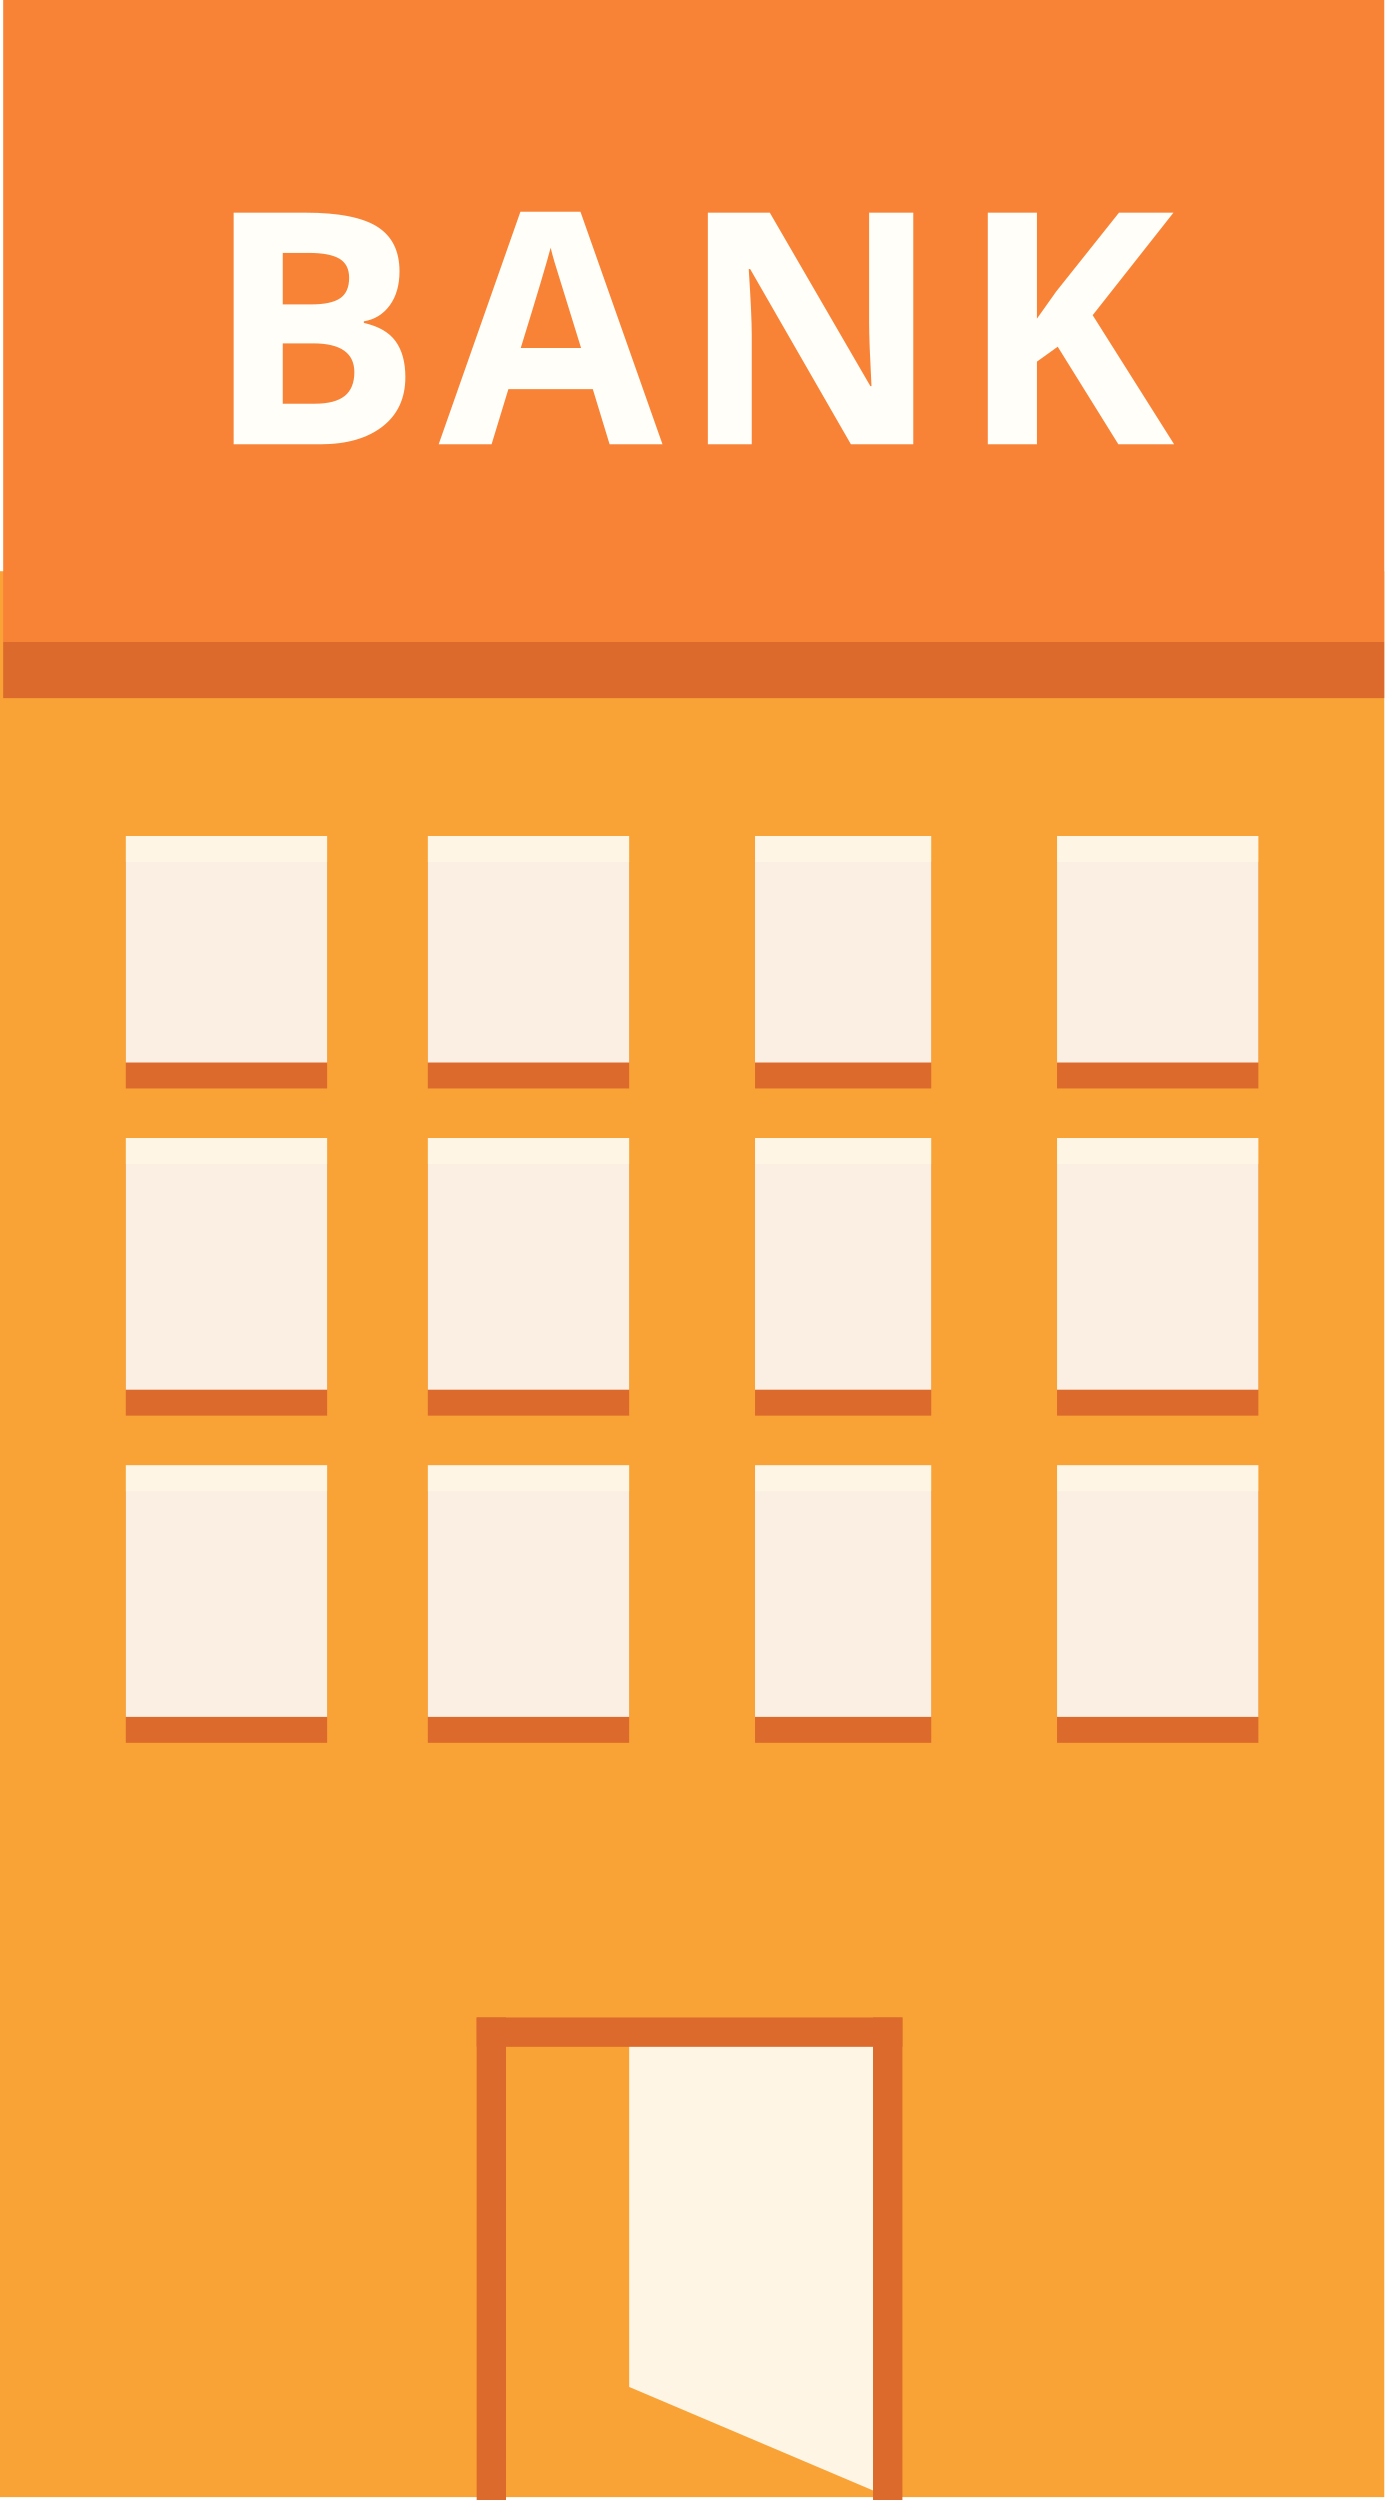
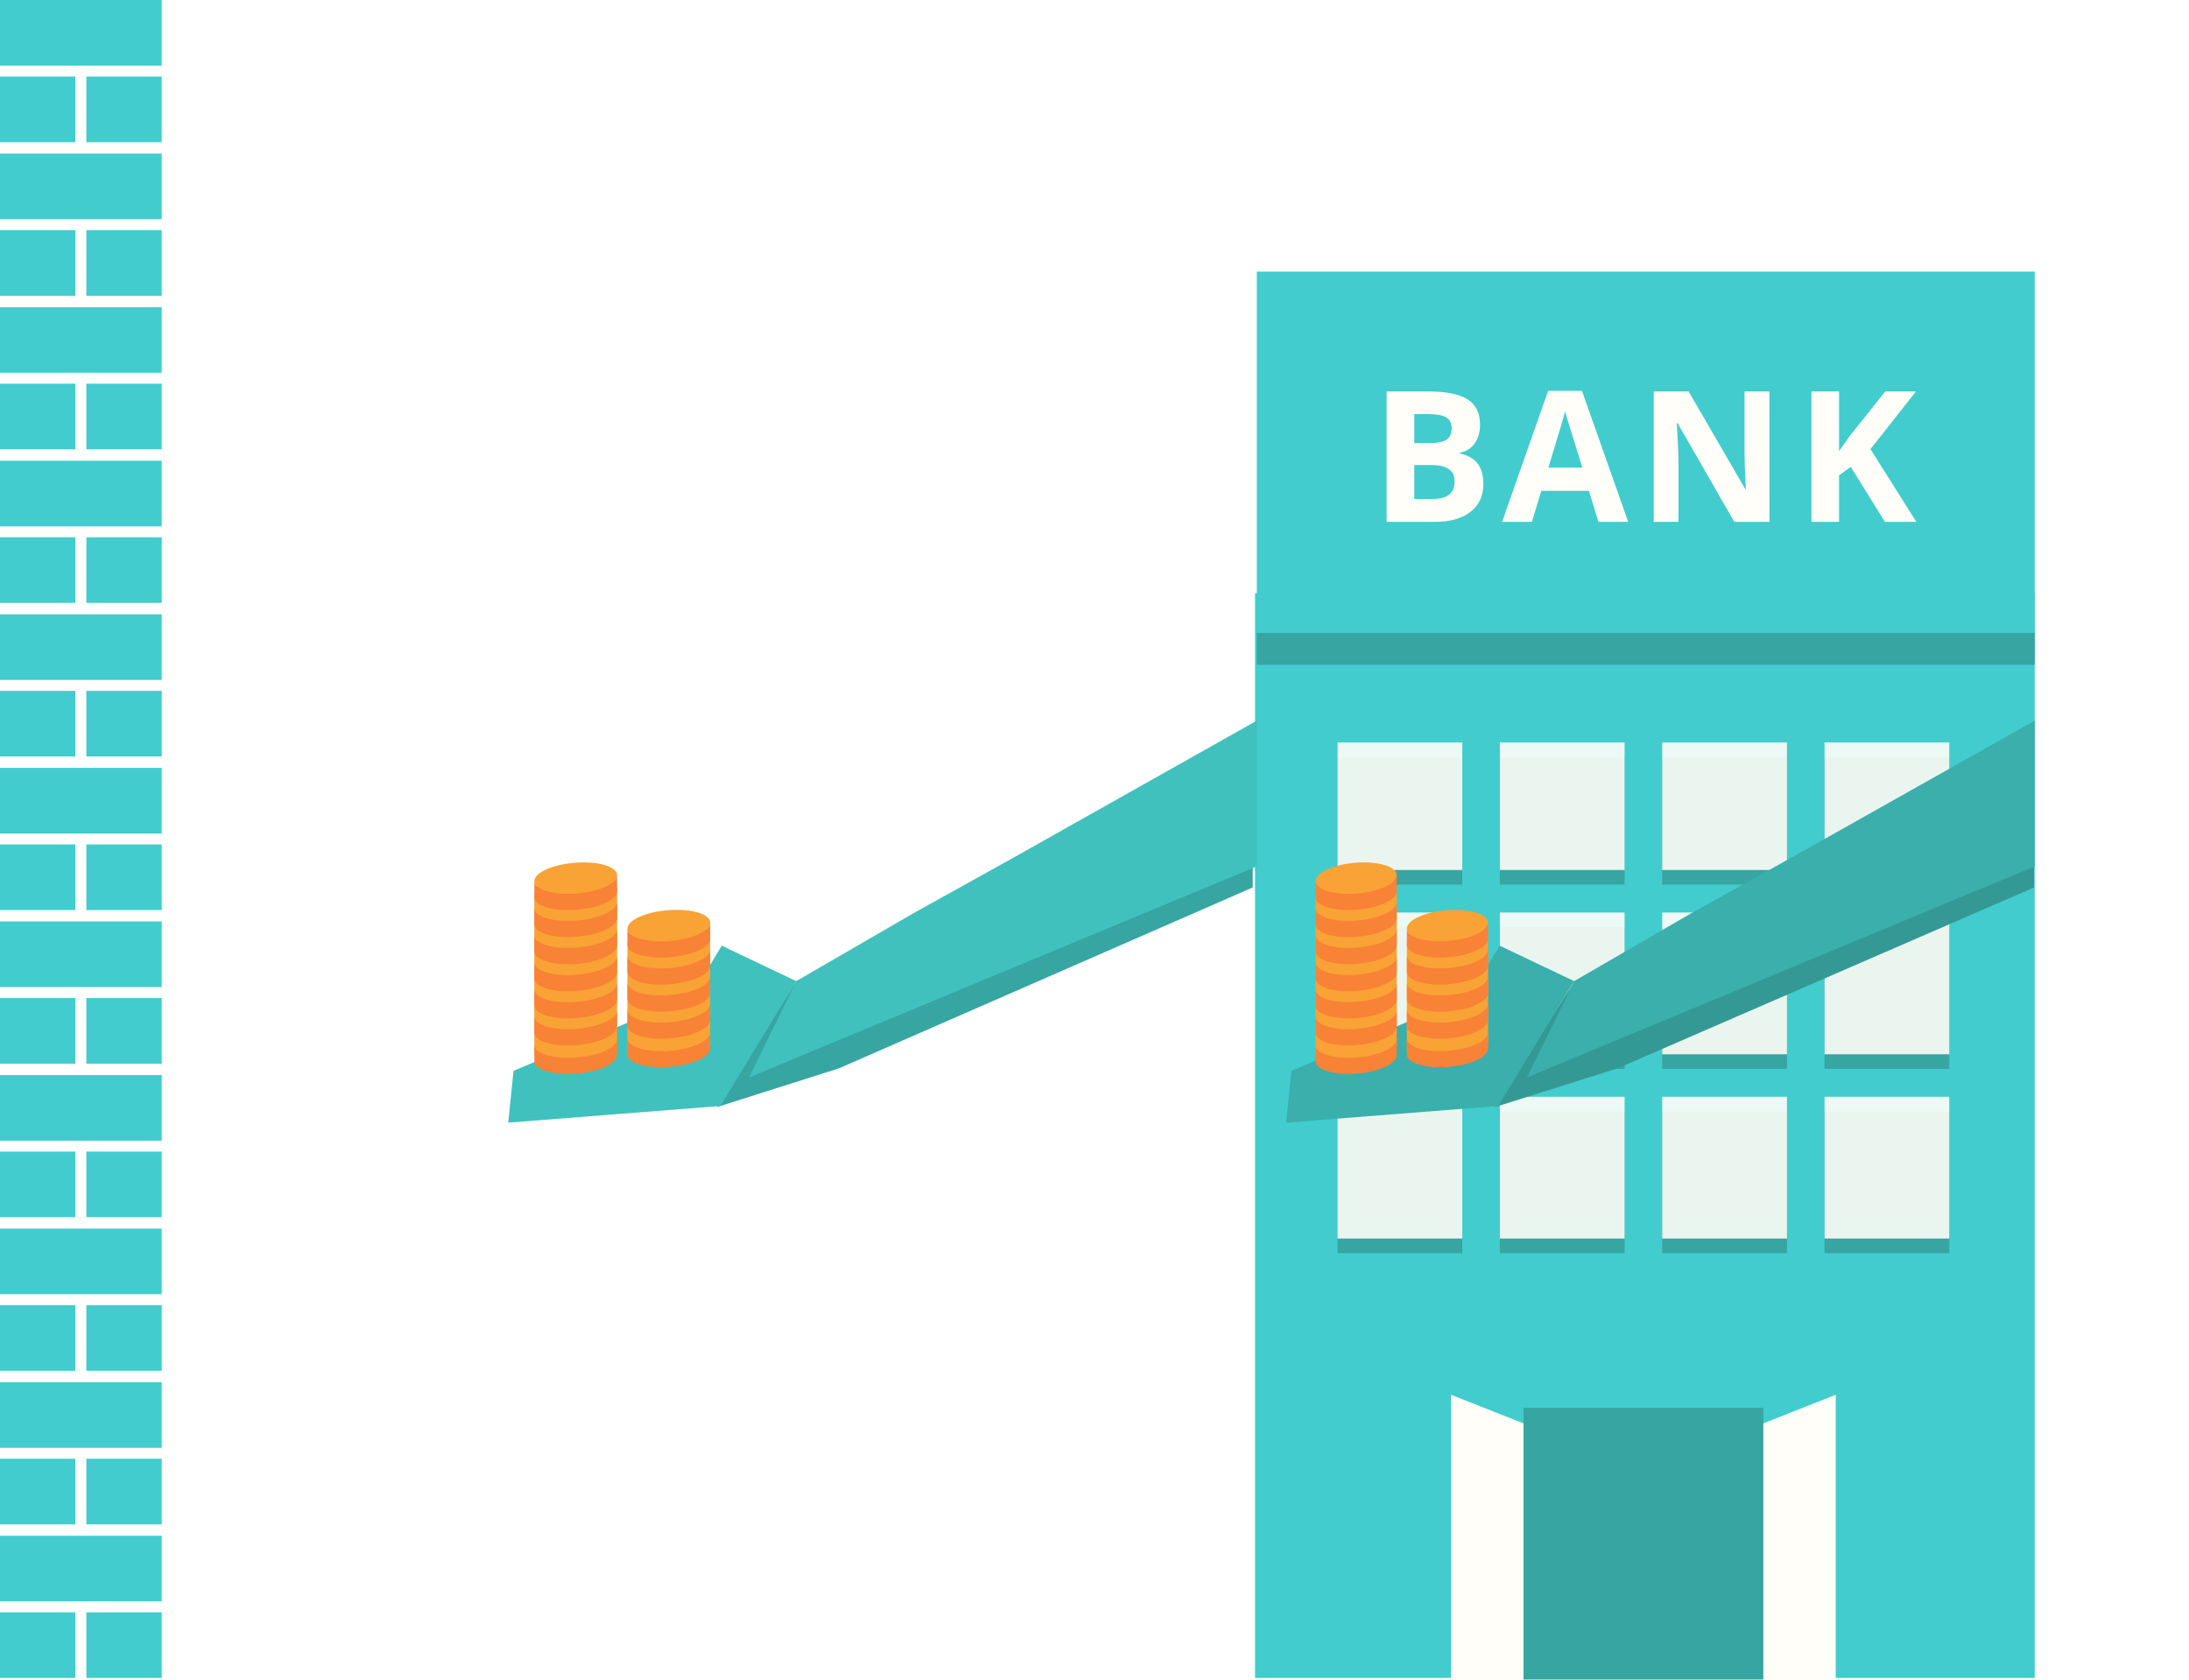
- <svg xmlns="http://www.w3.org/2000/svg" version="1.1" id="Layer_1" x="0px" y="0px" width="53.156px" height="96.001px" viewBox="0 0 53.156 96.001" enable-background="new 0 0 53.156 96.001" xml:space="preserve">
+ <svg xmlns="http://www.w3.org/2000/svg" version="1.1" id="Layer_1" x="0px" y="0px" width="149.236px" height="114.523px" viewBox="0 0 149.236 114.523" enable-background="new 0 0 149.236 114.523" xml:space="preserve">
  <g>
-     <path fill="#F9A235" d="M0,21.934V95.89h20.296H32.86h20.296V21.934H0z" />
-     <rect x="4.831" y="57.26" fill="#DB6A2C" width="7.731" height="9.665" />
-     <rect x="4.831" y="44.696" fill="#DB6A2C" width="7.731" height="9.665" />
-     <rect x="4.831" y="33.099" fill="#DB6A2C" width="7.731" height="8.698" />
-     <rect x="16.429" y="57.26" fill="#DB6A2C" width="7.731" height="9.665" />
-     <rect x="16.429" y="44.696" fill="#DB6A2C" width="7.731" height="9.665" />
-     <rect x="16.429" y="33.099" fill="#DB6A2C" width="7.731" height="8.698" />
-     <rect x="28.993" y="57.26" fill="#DB6A2C" width="6.766" height="9.665" />
-     <rect x="28.993" y="44.696" fill="#DB6A2C" width="6.766" height="9.665" />
-     <rect x="28.993" y="33.099" fill="#DB6A2C" width="6.766" height="8.698" />
-     <rect x="40.591" y="57.26" fill="#DB6A2C" width="7.731" height="9.665" />
-     <rect x="40.591" y="44.696" fill="#DB6A2C" width="7.731" height="9.665" />
-     <rect x="40.591" y="33.099" fill="#DB6A2C" width="7.731" height="8.698" />
-     <rect x="4.831" y="56.263" opacity="0.9" fill="#FFFEF8" width="7.731" height="9.666" />
-     <rect x="4.831" y="43.7" opacity="0.9" fill="#FFFEF8" width="7.731" height="9.665" />
-     <rect x="4.831" y="32.102" opacity="0.9" fill="#FFFEF8" width="7.731" height="8.699" />
-     <rect x="16.429" y="56.263" opacity="0.9" fill="#FFFEF8" width="7.731" height="9.666" />
-     <polygon opacity="0.9" fill="#FFFEF8" points="33.525,95.636 24.16,91.66 24.16,77.66 33.525,77.651  " />
-     <rect x="16.429" y="43.7" opacity="0.9" fill="#FFFEF8" width="7.731" height="9.665" />
-     <rect x="16.429" y="32.102" opacity="0.9" fill="#FFFEF8" width="7.731" height="8.699" />
-     <rect x="28.993" y="56.263" opacity="0.9" fill="#FFFEF8" width="6.766" height="9.666" />
-     <rect x="28.993" y="43.7" opacity="0.9" fill="#FFFEF8" width="6.766" height="9.665" />
-     <rect x="28.993" y="32.102" opacity="0.9" fill="#FFFEF8" width="6.766" height="8.699" />
-     <rect x="40.591" y="56.263" opacity="0.9" fill="#FFFEF8" width="7.731" height="9.666" />
-     <rect x="40.591" y="43.7" opacity="0.9" fill="#FFFEF8" width="7.731" height="9.665" />
-     <rect x="40.591" y="32.102" opacity="0.9" fill="#FFFEF8" width="7.731" height="8.699" />
-     <polygon fill="#DB6A2C" points="53.156,24.636 0.122,24.636 0.122,24.644 0.122,24.722 0.122,26.808 0.125,26.808 53.156,26.808     " />
-     <polygon fill="#F88236" points="53.156,0 0.122,0 0.122,0.088 0.122,0.971 0.122,24.636 0.125,24.636 53.156,24.636  " />
-     <rect x="33.525" y="77.472" fill="#DB6A2C" width="1.128" height="18.529" />
-     <rect x="18.304" y="77.472" fill="#DB6A2C" width="1.127" height="18.529" />
-     <rect x="18.304" y="77.472" fill="#DB6A2C" width="16.35" height="1.127" />
    <g>
-       <path fill="#FFFEF8" d="M8.972,8.167h2.768c1.262,0,2.178,0.18,2.747,0.539s0.854,0.93,0.854,1.712    c0,0.532-0.125,0.967-0.374,1.308c-0.249,0.34-0.581,0.545-0.995,0.614v0.061c0.564,0.125,0.971,0.361,1.221,0.706    c0.249,0.345,0.373,0.803,0.373,1.375c0,0.811-0.293,1.444-0.879,1.898s-1.381,0.681-2.387,0.681H8.972V8.167z M10.858,11.689    h1.094c0.512,0,0.882-0.079,1.111-0.237c0.229-0.158,0.344-0.419,0.344-0.785c0-0.34-0.125-0.585-0.375-0.733    c-0.249-0.148-0.644-0.222-1.183-0.222h-0.991V11.689z M10.858,13.186v2.317h1.229c0.519,0,0.902-0.1,1.149-0.298    c0.247-0.198,0.371-0.502,0.371-0.912c0-0.738-0.527-1.107-1.581-1.107H10.858z" />
-       <path fill="#FFFEF8" d="M23.409,17.061l-0.645-2.117h-3.242l-0.645,2.117h-2.032l3.139-8.93h2.306l3.15,8.93H23.409z     M22.313,13.362c-0.596-1.918-0.932-3.003-1.006-3.254c-0.075-0.251-0.129-0.45-0.162-0.596c-0.133,0.519-0.516,1.803-1.148,3.851    H22.313z" />
-       <path fill="#FFFEF8" d="M35.071,17.061h-2.396l-3.868-6.728h-0.055c0.077,1.188,0.116,2.036,0.116,2.542v4.185h-1.686V8.167h2.379    l3.862,6.661h0.042c-0.061-1.156-0.091-1.973-0.091-2.451V8.167h1.696V17.061z" />
-       <path fill="#FFFEF8" d="M45.087,17.061h-2.142l-2.329-3.747l-0.797,0.572v3.175h-1.887V8.167h1.887v4.069l0.742-1.046l2.408-3.023    h2.092l-3.102,3.936L45.087,17.061z" />
+       <g>
+         <path fill="#42CCCD" d="M85.562,40.455v73.957h20.296h12.564h20.296V40.455H85.562z" />
+       </g>
+       <g>
+         <rect x="91.187" y="75.782" fill="#37A5A2" width="8.504" height="9.665" />
+       </g>
+       <g>
+         <rect x="91.187" y="63.219" fill="#37A5A2" width="8.504" height="9.663" />
+       </g>
+       <g>
+         <rect x="91.187" y="51.621" fill="#37A5A2" width="8.504" height="8.697" />
+       </g>
+       <g opacity="0.9">
+         <rect x="91.187" y="74.785" fill="#FFFEF8" width="8.504" height="9.666" />
+       </g>
+       <g opacity="0.9">
+         <rect x="91.187" y="62.222" fill="#FFFEF8" width="8.504" height="9.665" />
+       </g>
+       <g opacity="0.9">
+         <rect x="91.187" y="50.624" fill="#FFFEF8" width="8.504" height="8.698" />
+       </g>
+       <g>
+         <rect x="102.254" y="75.782" fill="#37A5A2" width="8.504" height="9.665" />
+       </g>
+       <g>
+         <rect x="102.254" y="63.219" fill="#37A5A2" width="8.504" height="9.663" />
+       </g>
+       <g>
+         <rect x="102.254" y="51.621" fill="#37A5A2" width="8.504" height="8.697" />
+       </g>
+       <g opacity="0.9">
+         <rect x="102.254" y="74.785" fill="#FFFEF8" width="8.504" height="9.666" />
+       </g>
+       <g opacity="0.9">
+         <rect x="102.254" y="62.222" fill="#FFFEF8" width="8.504" height="9.665" />
+       </g>
+       <g opacity="0.9">
+         <rect x="102.254" y="50.624" fill="#FFFEF8" width="8.504" height="8.698" />
+       </g>
+       <g>
+         <rect x="113.322" y="75.782" fill="#37A5A2" width="8.505" height="9.665" />
+       </g>
+       <g>
+         <rect x="113.322" y="63.219" fill="#37A5A2" width="8.505" height="9.663" />
+       </g>
+       <g>
+         <rect x="113.322" y="51.621" fill="#37A5A2" width="8.505" height="8.697" />
+       </g>
+       <g opacity="0.9">
+         <rect x="113.322" y="74.785" fill="#FFFEF8" width="8.505" height="9.666" />
+       </g>
+       <g opacity="0.9">
+         <rect x="113.322" y="62.222" fill="#FFFEF8" width="8.505" height="9.665" />
+       </g>
+       <g opacity="0.9">
+         <rect x="113.322" y="50.624" fill="#FFFEF8" width="8.505" height="8.698" />
+       </g>
+       <g>
+         <rect x="124.389" y="75.782" fill="#37A5A2" width="8.504" height="9.665" />
+       </g>
+       <g>
+         <rect x="124.389" y="63.219" fill="#37A5A2" width="8.504" height="9.663" />
+       </g>
+       <g>
+         <rect x="124.389" y="51.621" fill="#37A5A2" width="8.504" height="8.697" />
+       </g>
+       <g opacity="0.9">
+         <rect x="124.389" y="74.785" fill="#FFFEF8" width="8.504" height="9.666" />
+       </g>
+       <g opacity="0.9">
+         <rect x="124.389" y="62.222" fill="#FFFEF8" width="8.504" height="9.665" />
+       </g>
+       <g opacity="0.9">
+         <rect x="124.389" y="50.624" fill="#FFFEF8" width="8.504" height="8.698" />
+       </g>
+       <g>
+         <g>
+           <polygon fill="#FFFEF8" points="120.088,114.523 125.153,114.523 125.153,95.106 120.088,97.107     " />
+         </g>
+         <g>
+           <polygon fill="#FFFEF8" points="103.993,97.107 98.928,95.106 98.928,114.445 103.993,114.445     " />
+         </g>
+       </g>
+       <g>
+         <polygon fill="#37A5A2" points="138.718,43.158 85.684,43.158 85.684,43.166 85.684,43.244 85.684,45.33 85.687,45.33      138.718,45.33    " />
+       </g>
+       <g>
+         <polygon fill="#42CCCD" points="138.718,18.521 85.684,18.521 85.684,18.61 85.684,19.493 85.684,43.158 85.687,43.158      138.718,43.158    " />
+       </g>
+       <g>
+         <path fill="#FFFEF8" d="M94.534,26.69h2.768c1.262,0,2.177,0.18,2.746,0.539c0.57,0.357,0.854,0.93,0.854,1.711     c0,0.532-0.125,0.968-0.375,1.309c-0.249,0.34-0.58,0.545-0.993,0.614v0.062c0.562,0.125,0.971,0.36,1.22,0.705     c0.249,0.346,0.374,0.804,0.374,1.375c0,0.812-0.293,1.443-0.879,1.897s-1.382,0.681-2.389,0.681h-3.326V26.69z M96.419,30.212     h1.095c0.512,0,0.881-0.078,1.11-0.235c0.229-0.158,0.344-0.42,0.344-0.785c0-0.34-0.125-0.585-0.374-0.732     c-0.25-0.147-0.645-0.223-1.184-0.223h-0.991V30.212z M96.419,31.709v2.317h1.229c0.52,0,0.902-0.101,1.149-0.299     c0.248-0.197,0.371-0.502,0.371-0.912c0-0.738-0.527-1.106-1.581-1.106H96.419L96.419,31.709z" />
+         <path fill="#FFFEF8" d="M108.971,35.583l-0.646-2.116h-3.242l-0.646,2.116h-2.032l3.14-8.93h2.306l3.151,8.93H108.971z      M107.875,31.886c-0.597-1.919-0.933-3.005-1.006-3.256c-0.076-0.251-0.129-0.449-0.162-0.597     c-0.135,0.521-0.518,1.803-1.149,3.853H107.875z" />
+         <path fill="#FFFEF8" d="M120.633,35.583h-2.396l-3.868-6.727h-0.056c0.078,1.188,0.116,2.035,0.116,2.542v4.185h-1.685V26.69     h2.378l3.861,6.66h0.043c-0.061-1.155-0.092-1.974-0.092-2.451V26.69h1.697L120.633,35.583L120.633,35.583z" />
+         <path fill="#FFFEF8" d="M130.648,35.583h-2.142l-2.329-3.746l-0.797,0.571v3.175h-1.886V26.69h1.886v4.068l0.742-1.046     l2.408-3.022h2.093l-3.103,3.936L130.648,35.583z" />
+       </g>
+       <polygon fill="#37A5A2" points="120.216,95.994 120.215,95.994 119.088,95.994 104.993,95.994 103.866,95.994 103.866,97.121     103.866,114.523 104.993,114.523 119.088,114.523 119.089,114.523 120.215,114.523 120.215,97.121 120.216,97.121   " />
+     </g>
+     <g>
+       <g>
+         <polygon fill="#37A5A2" points="54.285,66.9 85.404,52.854 85.404,60.513 65.395,69.261 57.203,72.844 48.871,75.49    " />
+       </g>
+       <g>
+         <polygon fill="#40C1BD" points="54.285,66.9 62.266,62.274 69.106,58.474 85.684,49.138 85.684,59.077 51.063,73.469    " />
+       </g>
+       <g>
+         <polygon fill="#40C1BD" points="34.648,76.55 35.01,73.018 47.139,67.895 49.208,64.484 54.285,66.9 49.109,75.414    " />
+       </g>
+       <g>
+         <g>
+           <path fill="#F9A235" d="M48.416,71.117c0,0.411-0.326,0.769-0.73,0.797l-4.182,0.299c-0.402,0.028-0.73-0.279-0.73-0.691v-7.158      c0-0.413,0.328-0.771,0.73-0.8l4.182-0.299c0.404-0.029,0.73,0.282,0.73,0.693V71.117z" />
+         </g>
+         <g>
+           <path fill="#F9A235" d="M42.07,71.227c0,0.603-0.325,1.11-0.729,1.141l-4.186,0.299c-0.402,0.031-0.729-0.435-0.729-1.037      V61.168c0-0.603,0.326-1.111,0.729-1.143l4.186-0.3c0.402-0.028,0.729,0.438,0.729,1.04V71.227z" />
+         </g>
+         <g>
+           <path fill="#F88236" d="M48.416,68.452c0,0.581-1.263,1.143-2.82,1.253c-1.557,0.112-2.821-0.269-2.821-0.85v1.101      c0,0.583,1.265,0.961,2.821,0.851c1.559-0.111,2.82-0.671,2.82-1.254V68.452z" />
+         </g>
+         <g>
+           <path fill="#F88236" d="M48.416,66.605c0,0.583-1.263,1.143-2.82,1.254c-1.557,0.113-2.821-0.269-2.821-0.851v1.104      c0,0.58,1.265,0.96,2.821,0.849c1.559-0.111,2.82-0.673,2.82-1.253V66.605z" />
+         </g>
+         <g>
+           <path fill="#F88236" d="M48.416,64.762c0,0.579-1.263,1.141-2.82,1.253c-1.557,0.111-2.821-0.27-2.821-0.852v1.103      c0,0.581,1.265,0.961,2.821,0.85c1.559-0.111,2.82-0.671,2.82-1.254V64.762z" />
+         </g>
+         <g>
+           <path fill="#F9A235" d="M48.416,62.915c0,0.58-1.263,1.142-2.82,1.252c-1.557,0.113-2.821-0.268-2.821-0.85      c0-0.58,1.265-1.146,2.821-1.258C47.154,61.948,48.416,62.332,48.416,62.915" />
+         </g>
+         <g>
+           <path fill="#F88236" d="M48.416,62.912c0,0.583-1.263,1.145-2.82,1.255c-1.557,0.113-2.821-0.268-2.821-0.851v1.103      c0,0.581,1.265,0.961,2.821,0.851c1.559-0.111,2.82-0.671,2.82-1.254V62.912z" />
+         </g>
+         <g>
+           <path fill="#F88236" d="M48.416,70.399c0,0.583-1.263,1.144-2.82,1.256c-1.557,0.112-2.821-0.27-2.821-0.852v1.101      c0,0.583,1.265,0.962,2.821,0.851c1.559-0.11,2.82-0.67,2.82-1.253V70.399z" />
+         </g>
+         <g>
+           <path fill="#F88236" d="M42.068,68.905c0,0.582-1.262,1.143-2.817,1.254c-1.56,0.113-2.822-0.27-2.822-0.851v1.101      c0,0.583,1.263,0.964,2.822,0.854c1.556-0.112,2.817-0.674,2.817-1.256V68.905z" />
+         </g>
+         <g>
+           <path fill="#F88236" d="M42.068,67.06c0,0.582-1.262,1.143-2.817,1.256c-1.56,0.111-2.822-0.271-2.822-0.854v1.104      c0,0.58,1.263,0.962,2.822,0.85c1.556-0.11,2.817-0.673,2.817-1.253V67.06z" />
+         </g>
+         <g>
+           <path fill="#F88236" d="M42.068,65.215c0,0.581-1.262,1.144-2.817,1.255c-1.56,0.111-2.822-0.271-2.822-0.853v1.101      c0,0.582,1.263,0.966,2.822,0.854c1.556-0.112,2.817-0.673,2.817-1.255V65.215z" />
+         </g>
+         <g>
+           <path fill="#F88236" d="M42.068,63.366c0,0.583-1.262,1.146-2.817,1.256c-1.56,0.112-2.822-0.27-2.822-0.853v1.103      c0,0.581,1.263,0.963,2.822,0.853c1.556-0.112,2.817-0.674,2.817-1.255V63.366z" />
+         </g>
+         <g>
+           <path fill="#F88236" d="M42.068,61.522c0,0.58-1.262,1.143-2.817,1.255c-1.56,0.111-2.822-0.271-2.822-0.854v1.103      c0,0.58,1.263,0.964,2.822,0.851c1.556-0.11,2.817-0.673,2.817-1.254V61.522z" />
+         </g>
+         <g>
+           <path fill="#F9A235" d="M42.068,59.675c0,0.582-1.262,1.145-2.817,1.257c-1.56,0.11-2.822-0.271-2.822-0.854      c0-0.58,1.263-1.142,2.822-1.253C40.806,58.712,42.068,59.094,42.068,59.675" />
+         </g>
+         <g>
+           <path fill="#F88236" d="M42.068,59.675c0,0.582-1.262,1.145-2.817,1.257c-1.56,0.11-2.822-0.271-2.822-0.854v1.101      c0,0.586,1.263,0.967,2.822,0.854c1.556-0.111,2.817-0.671,2.817-1.256V59.675z" />
+         </g>
+         <g>
+           <path fill="#F88236" d="M42.068,70.854c0,0.582-1.262,1.145-2.817,1.256c-1.56,0.112-2.822-0.271-2.822-0.854v1.102      c0,0.583,1.263,0.964,2.822,0.852c1.556-0.11,2.817-0.671,2.817-1.254V70.854z" />
+         </g>
+       </g>
+     </g>
+     <g>
+       <g>
+         <polygon fill="#349994" points="107.353,66.9 138.672,52.854 138.672,60.513 118.535,69.261 110.29,72.844 101.905,75.49    " />
+       </g>
+       <g>
+         <polygon fill="#3AAFAC" points="107.319,66.9 115.299,62.274 122.14,58.474 138.718,49.138 138.718,59.077 104.097,73.469    " />
+       </g>
+       <g>
+         <polygon fill="#3AAFAC" points="87.682,76.55 88.043,73.018 100.172,67.895 102.242,64.484 107.319,66.9 102.143,75.414    " />
+       </g>
+       <g>
+         <g>
+           <path fill="#F9A235" d="M101.45,71.117c0,0.411-0.32,0.769-0.719,0.797l-4.103,0.299c-0.396,0.028-0.716-0.279-0.716-0.691      v-7.158c0-0.413,0.32-0.771,0.716-0.8l4.103-0.299c0.397-0.029,0.719,0.282,0.719,0.693V71.117z" />
+         </g>
+         <g>
+           <path fill="#F9A235" d="M95.224,71.227c0,0.603-0.32,1.11-0.716,1.141l-4.104,0.299c-0.396,0.031-0.716-0.435-0.716-1.037      V61.168c0-0.603,0.32-1.111,0.716-1.143l4.104-0.3c0.396-0.028,0.716,0.438,0.716,1.04V71.227z" />
+         </g>
+         <g>
+           <path fill="#F88236" d="M101.45,68.452c0,0.581-1.238,1.143-2.769,1.253c-1.526,0.112-2.767-0.269-2.767-0.85v1.101      c0,0.583,1.238,0.961,2.767,0.851c1.529-0.111,2.769-0.671,2.769-1.254V68.452z" />
+         </g>
+         <g>
+           <path fill="#F88236" d="M101.45,66.605c0,0.583-1.238,1.143-2.769,1.254c-1.526,0.113-2.767-0.269-2.767-0.851v1.104      c0,0.58,1.238,0.96,2.767,0.849c1.529-0.111,2.769-0.673,2.769-1.253V66.605z" />
+         </g>
+         <g>
+           <path fill="#F88236" d="M101.45,64.762c0,0.579-1.238,1.141-2.769,1.253c-1.526,0.111-2.767-0.27-2.767-0.852v1.103      c0,0.581,1.238,0.961,2.767,0.85c1.529-0.111,2.769-0.671,2.769-1.254V64.762z" />
+         </g>
+         <g>
+           <path fill="#F9A235" d="M101.45,62.915c0,0.58-1.238,1.142-2.769,1.252c-1.526,0.113-2.767-0.268-2.767-0.85      c0-0.58,1.238-1.146,2.767-1.258C100.211,61.948,101.45,62.332,101.45,62.915" />
+         </g>
+         <g>
+           <path fill="#F88236" d="M101.45,62.912c0,0.583-1.238,1.145-2.769,1.255c-1.526,0.113-2.767-0.268-2.767-0.851v1.103      c0,0.581,1.238,0.961,2.767,0.851c1.529-0.111,2.769-0.671,2.769-1.254V62.912z" />
+         </g>
+         <g>
+           <path fill="#F88236" d="M101.45,70.399c0,0.583-1.238,1.144-2.769,1.256c-1.526,0.112-2.767-0.27-2.767-0.852v1.101      c0,0.583,1.238,0.962,2.767,0.851c1.529-0.11,2.769-0.67,2.769-1.253V70.399z" />
+         </g>
+         <g>
+           <path fill="#F88236" d="M95.223,68.905c0,0.582-1.239,1.143-2.766,1.254c-1.529,0.113-2.77-0.27-2.77-0.851v1.101      c0,0.583,1.239,0.964,2.77,0.854c1.525-0.112,2.766-0.674,2.766-1.256V68.905z" />
+         </g>
+         <g>
+           <path fill="#F88236" d="M95.223,67.06c0,0.582-1.239,1.143-2.766,1.256c-1.529,0.111-2.77-0.271-2.77-0.854v1.104      c0,0.58,1.239,0.962,2.77,0.85c1.525-0.11,2.766-0.673,2.766-1.253V67.06z" />
+         </g>
+         <g>
+           <path fill="#F88236" d="M95.223,65.215c0,0.581-1.239,1.144-2.766,1.255c-1.529,0.111-2.77-0.271-2.77-0.853v1.101      c0,0.582,1.239,0.966,2.77,0.854c1.525-0.112,2.766-0.673,2.766-1.255V65.215z" />
+         </g>
+         <g>
+           <path fill="#F88236" d="M95.223,63.366c0,0.583-1.239,1.146-2.766,1.256c-1.529,0.112-2.77-0.27-2.77-0.853v1.103      c0,0.581,1.239,0.963,2.77,0.853c1.525-0.112,2.766-0.674,2.766-1.255V63.366z" />
+         </g>
+         <g>
+           <path fill="#F88236" d="M95.223,61.522c0,0.58-1.239,1.143-2.766,1.255c-1.529,0.111-2.77-0.271-2.77-0.854v1.103      c0,0.58,1.239,0.964,2.77,0.851c1.525-0.11,2.766-0.673,2.766-1.254V61.522z" />
+         </g>
+         <g>
+           <path fill="#F9A235" d="M95.223,59.675c0,0.582-1.239,1.145-2.766,1.257c-1.529,0.11-2.77-0.271-2.77-0.854      c0-0.58,1.239-1.142,2.77-1.253C93.984,58.712,95.223,59.094,95.223,59.675" />
+         </g>
+         <g>
+           <path fill="#F88236" d="M95.223,59.675c0,0.582-1.239,1.145-2.766,1.257c-1.529,0.11-2.77-0.271-2.77-0.854v1.101      c0,0.586,1.239,0.967,2.77,0.854c1.525-0.111,2.766-0.671,2.766-1.256V59.675z" />
+         </g>
+         <g>
+           <path fill="#F88236" d="M95.223,70.854c0,0.582-1.239,1.145-2.766,1.256c-1.529,0.112-2.77-0.271-2.77-0.854v1.102      c0,0.583,1.239,0.964,2.77,0.852c1.525-0.11,2.766-0.671,2.766-1.254V70.854z" />
+         </g>
+       </g>
+     </g>
+     <g>
+       <g>
+         <rect x="0" y="0" fill="#42CCCD" width="11.024" height="4.476" />
+       </g>
+       <g>
+         <rect x="0" y="5.221" fill="#42CCCD" width="5.136" height="4.476" />
+       </g>
+       <g>
+         <rect x="5.889" y="5.221" fill="#42CCCD" width="5.136" height="4.476" />
+       </g>
+       <g>
+         <rect x="0" y="10.472" fill="#42CCCD" width="11.024" height="4.475" />
+       </g>
+       <g>
+         <rect x="0" y="15.692" fill="#42CCCD" width="5.136" height="4.476" />
+       </g>
+       <g>
+         <rect x="5.889" y="15.692" fill="#42CCCD" width="5.136" height="4.476" />
+       </g>
+       <g>
+         <rect x="0" y="20.944" fill="#42CCCD" width="11.024" height="4.474" />
+       </g>
+       <g>
+         <rect x="0" y="26.164" fill="#42CCCD" width="5.136" height="4.476" />
+       </g>
+       <g>
+         <rect x="5.889" y="26.164" fill="#42CCCD" width="5.136" height="4.476" />
+       </g>
+       <g>
+         <rect x="0" y="31.416" fill="#42CCCD" width="11.024" height="4.475" />
+       </g>
+       <g>
+         <rect x="0" y="36.635" fill="#42CCCD" width="5.136" height="4.476" />
+       </g>
+       <g>
+         <rect x="5.889" y="36.635" fill="#42CCCD" width="5.136" height="4.476" />
+       </g>
+       <g>
+         <rect x="0" y="41.887" fill="#42CCCD" width="11.024" height="4.476" />
+       </g>
+       <g>
+         <rect x="0" y="47.106" fill="#42CCCD" width="5.136" height="4.476" />
+       </g>
+       <g>
+         <rect x="5.889" y="47.106" fill="#42CCCD" width="5.136" height="4.476" />
+       </g>
+       <g>
+         <rect x="0" y="52.358" fill="#42CCCD" width="11.024" height="4.476" />
+       </g>
+       <g>
+         <rect x="0" y="57.579" fill="#42CCCD" width="5.136" height="4.476" />
+       </g>
+       <g>
+         <rect x="5.889" y="57.579" fill="#42CCCD" width="5.136" height="4.476" />
+       </g>
+       <g>
+         <rect x="0" y="62.83" fill="#42CCCD" width="11.024" height="4.477" />
+       </g>
+       <g>
+         <rect x="0" y="68.051" fill="#42CCCD" width="5.136" height="4.477" />
+       </g>
+       <g>
+         <rect x="5.889" y="68.051" fill="#42CCCD" width="5.136" height="4.477" />
+       </g>
+       <g>
+         <rect x="0" y="73.303" fill="#42CCCD" width="11.024" height="4.475" />
+       </g>
+       <g>
+         <rect x="0" y="78.522" fill="#42CCCD" width="5.136" height="4.476" />
+       </g>
+       <g>
+         <rect x="5.889" y="78.522" fill="#42CCCD" width="5.136" height="4.476" />
+       </g>
+       <g>
+         <rect x="0" y="83.774" fill="#42CCCD" width="11.024" height="4.474" />
+       </g>
+       <g>
+         <rect x="0" y="88.994" fill="#42CCCD" width="5.136" height="4.476" />
+       </g>
+       <g>
+         <rect x="5.889" y="88.994" fill="#42CCCD" width="5.136" height="4.476" />
+       </g>
+       <g>
+         <rect x="0" y="94.246" fill="#42CCCD" width="11.024" height="4.475" />
+       </g>
+       <g>
+         <rect x="0" y="99.465" fill="#42CCCD" width="5.136" height="4.477" />
+       </g>
+       <g>
+         <rect x="5.889" y="99.465" fill="#42CCCD" width="5.136" height="4.477" />
+       </g>
+       <g>
+         <rect x="0" y="104.717" fill="#42CCCD" width="11.024" height="4.476" />
+       </g>
+       <g>
+         <rect x="0" y="109.938" fill="#42CCCD" width="5.136" height="4.474" />
+       </g>
+       <g>
+         <rect x="5.889" y="109.938" fill="#42CCCD" width="5.136" height="4.474" />
+       </g>
    </g>
  </g>
</svg>
